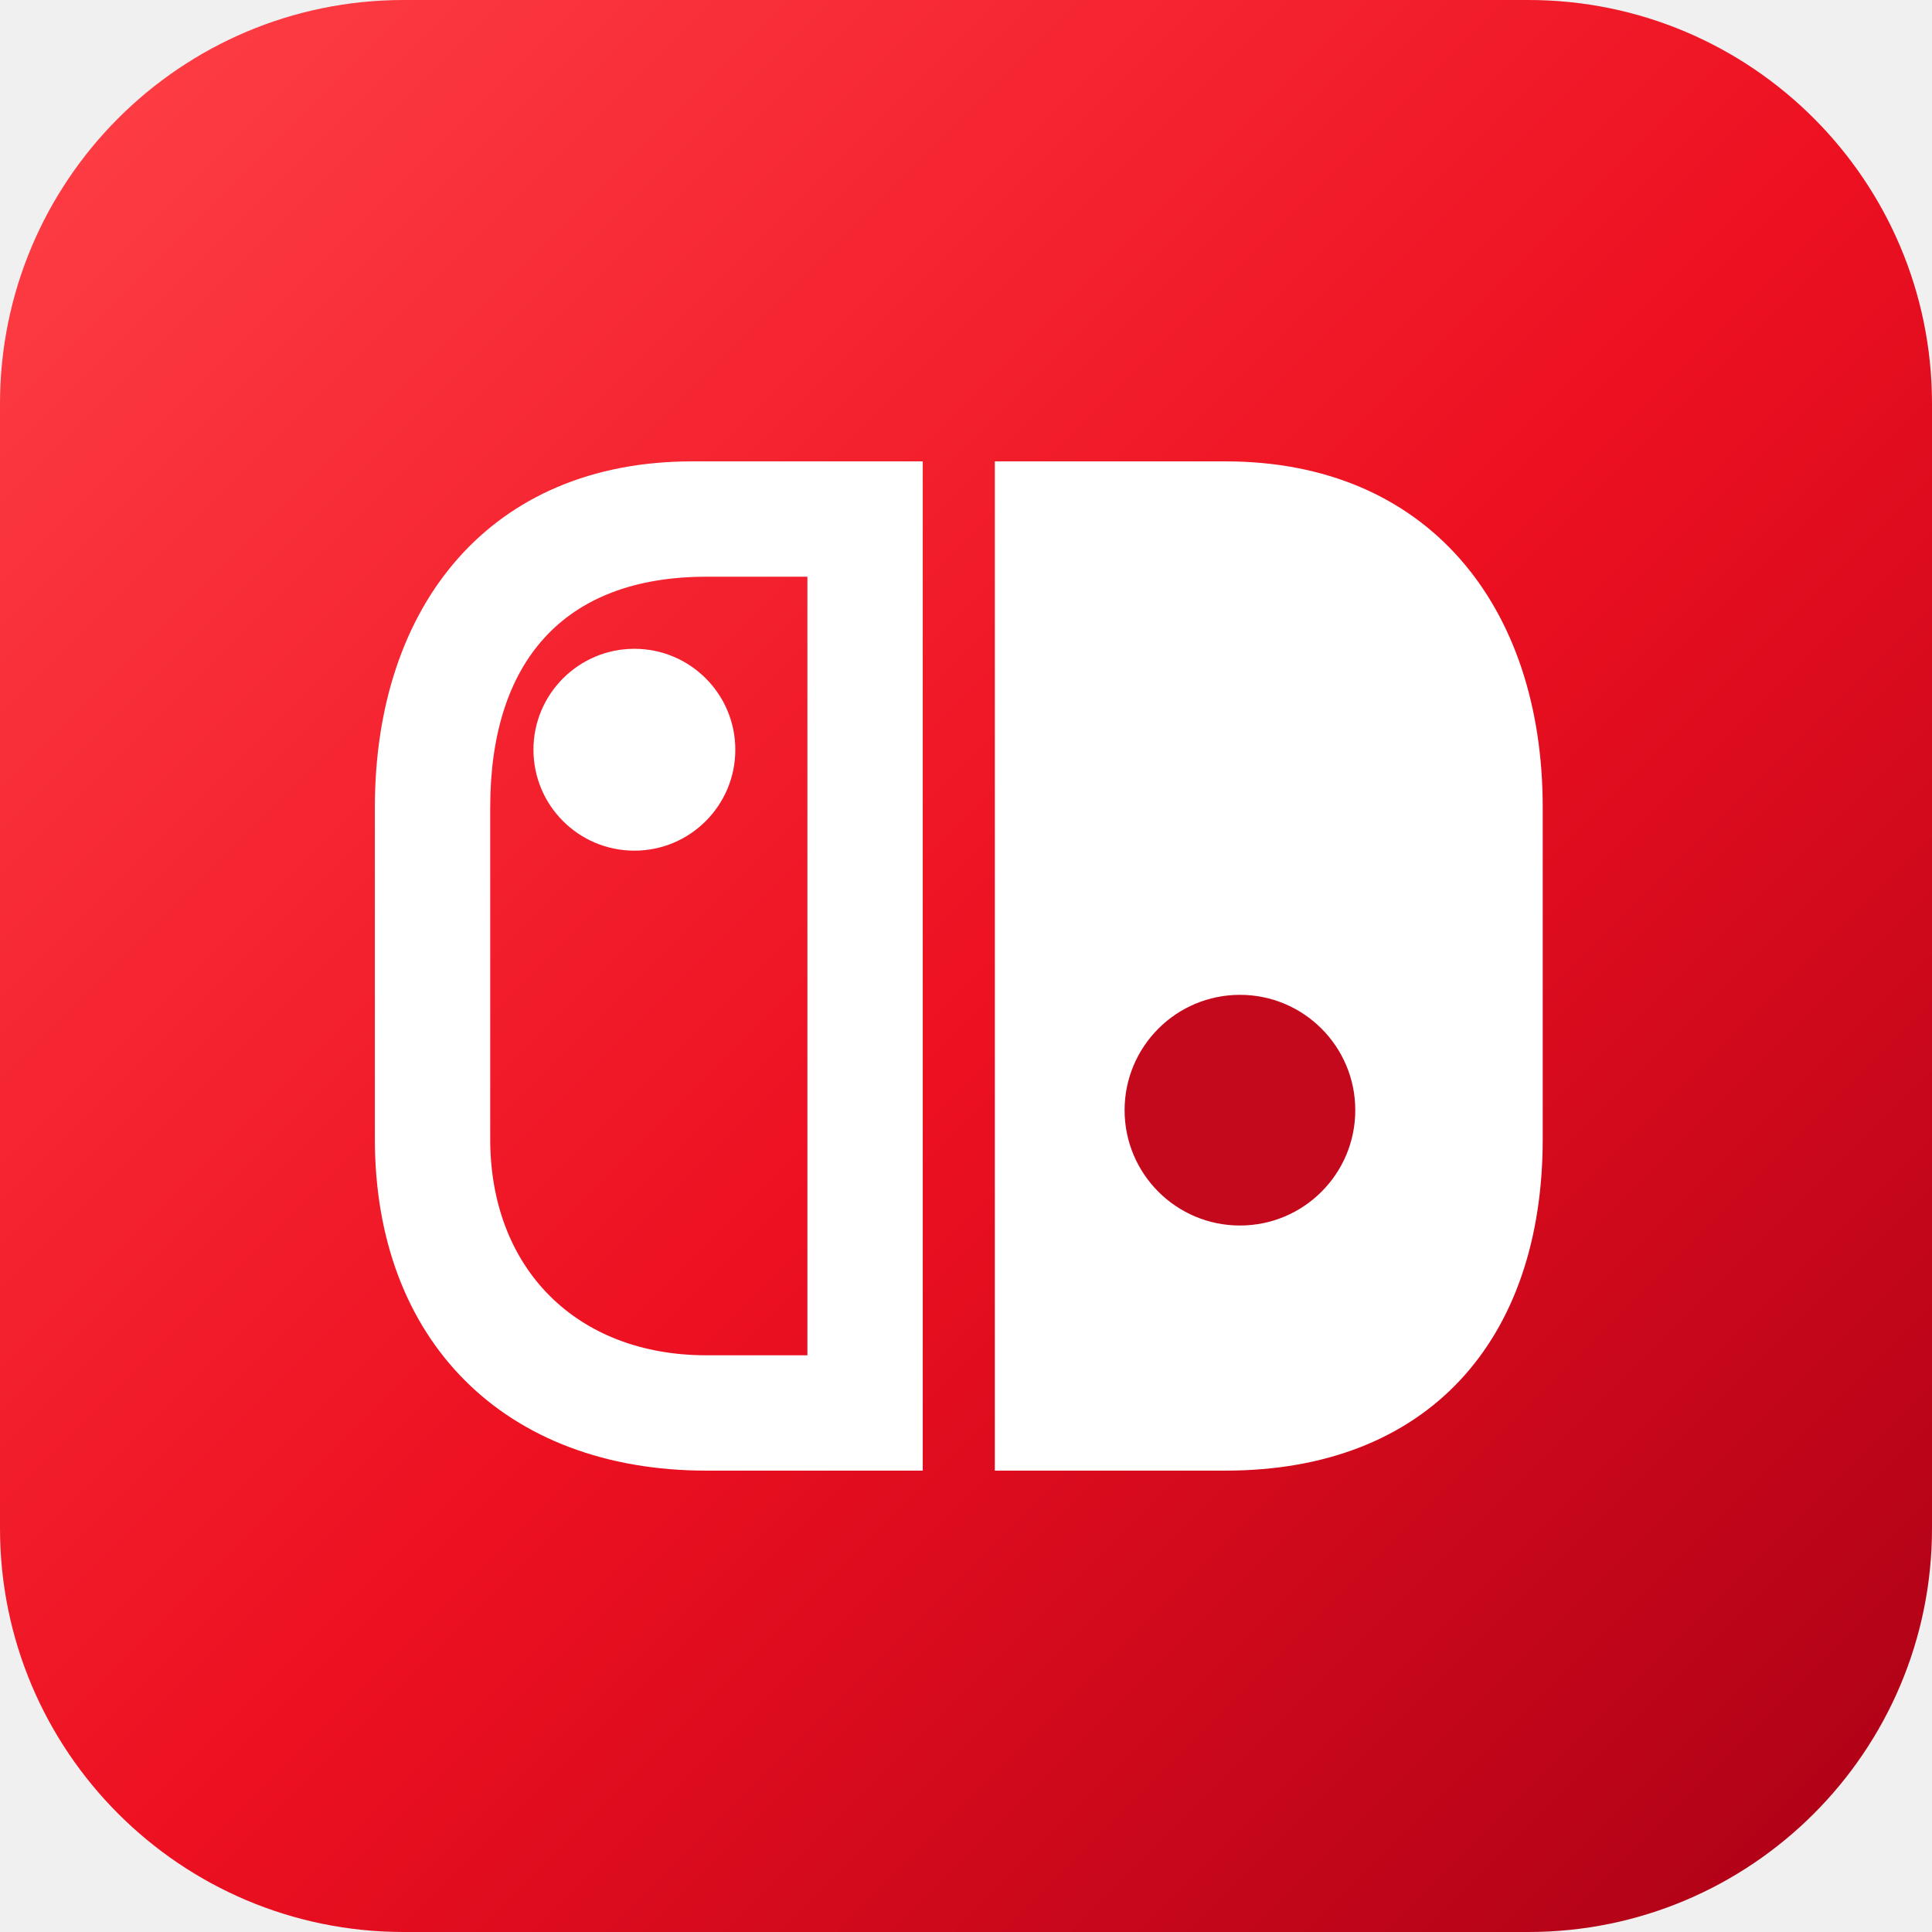
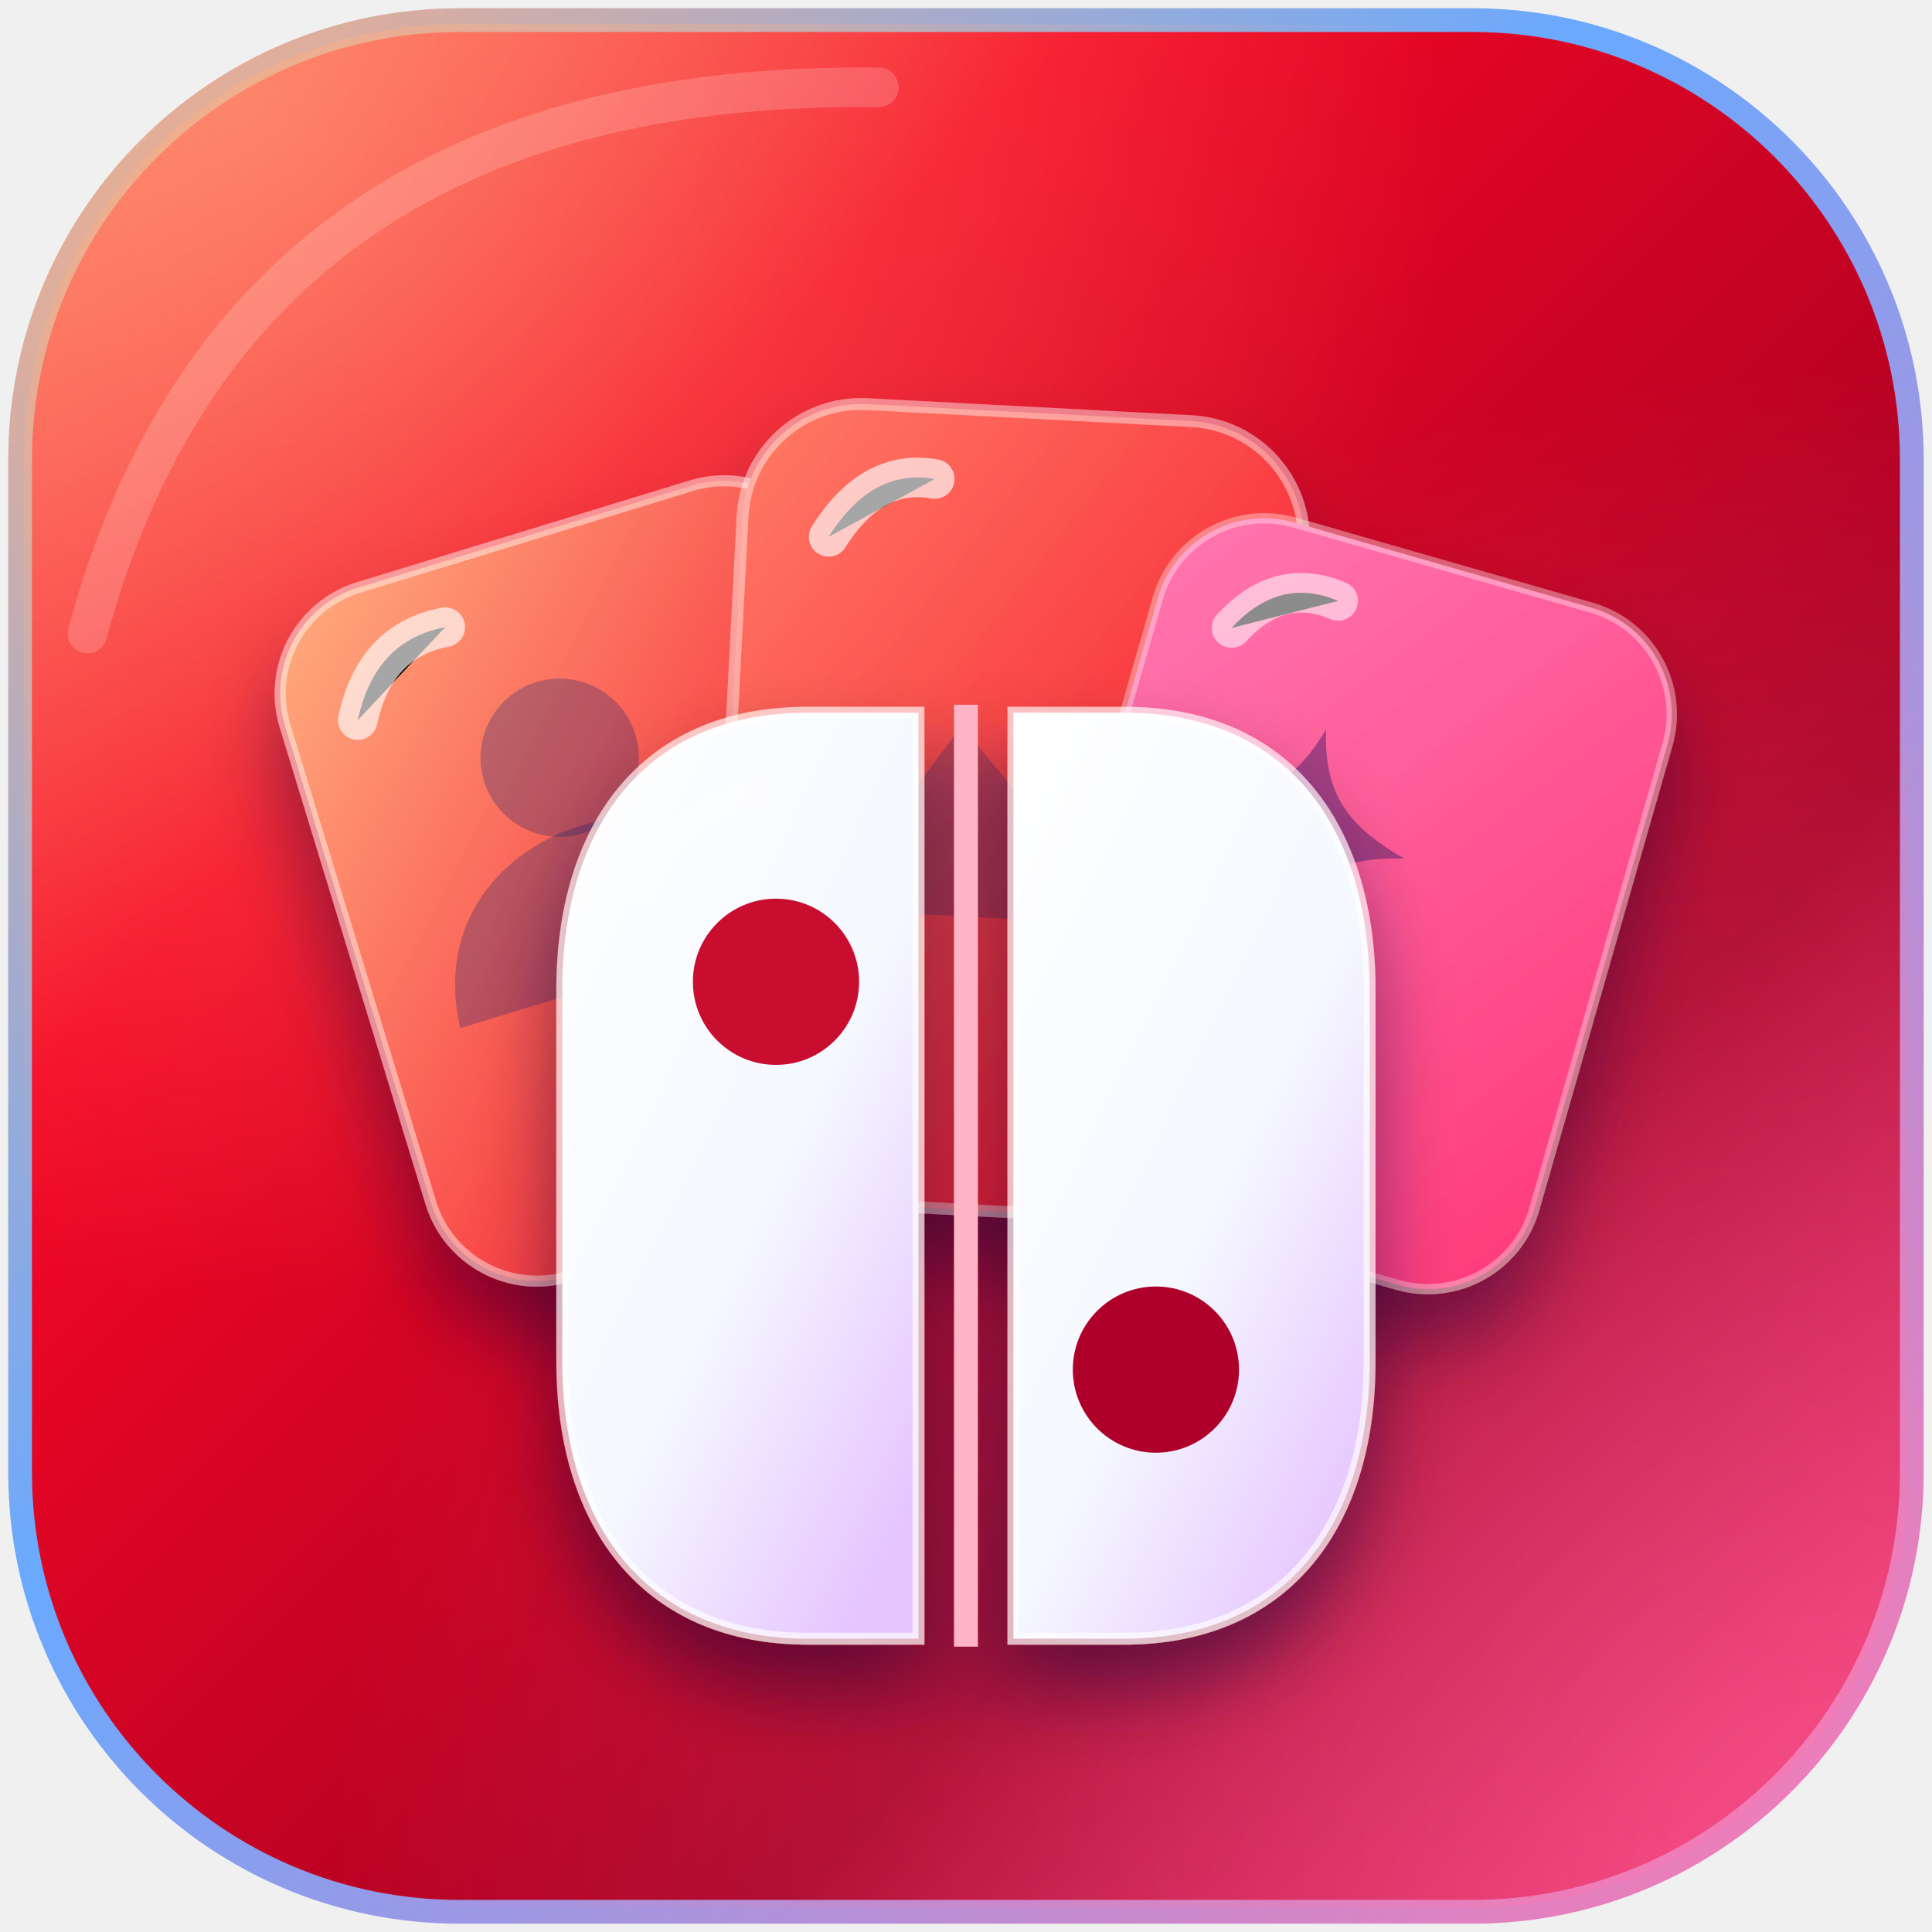
- <svg xmlns="http://www.w3.org/2000/svg" viewBox="5 5 134 134">
-   <defs>
-     <linearGradient id="red" x1="0" y1="0" x2="1" y2="1">
-       <stop stop-color="#ff4147" />
-       <stop offset=".52" stop-color="#ed1021" />
-       <stop offset="1" stop-color="#a90015" />
-     </linearGradient>
-   </defs>
-   <rect x="5" y="5" width="134" height="134" rx="28" fill="url(#red)" />
-   <path d="M69 37H53C39 37 31 47 31 61v23c0 14 9 23 23 23h15V37zm-8 62h-7c-9 0-15-6-15-15V61c0-10 5-16 15-16h7v54z" fill="#fff" />
-   <circle cx="49" cy="57" r="7" fill="#fff" />
-   <path d="M74 37h16c14 0 22 10 22 24v23c0 14-8 23-22 23H74V37z" fill="#fff" />
-   <circle cx="91" cy="82" r="8" fill="#c5091c" />
+ <svg xmlns="http://www.w3.org/2000/svg" viewBox="29.500 29.500 453.000 453.000" width="469" height="469" role="img" aria-label="Switch">
+   <g transform="translate(5.423729 5.423729) scale(1.957627)">
+     <defs>
+       <linearGradient id="bg" x1="0" y1="0" x2="1" y2="1">
+         <stop stop-color="#ff7b65" />
+         <stop offset=".28" stop-color="#f50725" />
+         <stop offset=".7" stop-color="#a60022" />
+         <stop offset="1" stop-color="#ff3a7a" />
+       </linearGradient>
+       <radialGradient id="glow" cx=".12" cy=".04" r="1.1">
+         <stop stop-color="#ffaf80" stop-opacity=".5" />
+         <stop offset=".58" stop-color="#ffaf80" stop-opacity="0" />
+       </radialGradient>
+       <radialGradient id="purpleGlow" cx=".96" cy=".98" r=".8">
+         <stop stop-color="#ff77b0" stop-opacity=".42" />
+         <stop offset="1" stop-color="#ff77b0" stop-opacity="0" />
+       </radialGradient>
+       <linearGradient id="rim" x1="0" y1="0" x2="1" y2="1">
+         <stop stop-color="#ffaf80" />
+         <stop offset=".42" stop-color="#69a9ff" />
+         <stop offset="1" stop-color="#ff77b0" />
+       </linearGradient>
+       <linearGradient id="left" x1="0" y1="0" x2=".8" y2="1">
+         <stop stop-color="#ffaf80" />
+         <stop offset="1" stop-color="#f50725" />
+       </linearGradient>
+       <linearGradient id="middle" x1="0" y1="0" x2="1" y2="1">
+         <stop stop-color="#ff7b65" />
+         <stop offset="1" stop-color="#f50725" />
+       </linearGradient>
+       <linearGradient id="right" x1="0" y1="0" x2="1" y2="1">
+         <stop stop-color="#ff77b0" />
+         <stop offset="1" stop-color="#ff3a7a" />
+       </linearGradient>
+       <linearGradient id="white" x1="0" y1="0" x2=".8" y2="1">
+         <stop stop-color="#fff" />
+         <stop offset=".6" stop-color="#f5f8ff" />
+         <stop offset="1" stop-color="#e6c5ff" />
+       </linearGradient>
+       <filter id="cardshadow" x="-30%" y="-30%" width="170%" height="180%">
+         <feDropShadow dx="0" dy="7" stdDeviation="5" flood-color="#050c36" flood-opacity=".4" />
+       </filter>
+       <filter id="float" x="-30%" y="-30%" width="170%" height="180%">
+         <feDropShadow dx="0" dy="6" stdDeviation="5" flood-color="#071033" flood-opacity=".48" />
+       </filter>
+       <clipPath id="clip">
+         <rect x="9" y="9" width="238" height="238" rx="55" />
+       </clipPath>
+       <clipPath id="outer-crop" clipPathUnits="userSpaceOnUse">
+         <rect x="7" y="7" width="242" height="242" rx="57" ry="57" />
+       </clipPath>
+     </defs>
+     <g transform="translate(6.65 6.65) scale(0.948)">
+       <g clip-path="url(#outer-crop)">
+         <rect x="5" y="5" width="246" height="246" rx="59" fill="url(#rim)" opacity=".28" />
+         <rect x="7" y="7" width="242" height="242" rx="57" fill="url(#rim)" />
+         <rect x="10" y="10" width="236" height="236" rx="54" fill="url(#bg)" />
+         <g clip-path="url(#clip)">
+           <rect x="9" y="9" width="238" height="238" rx="55" fill="url(#glow)" />
+           <rect x="9" y="9" width="238" height="238" rx="55" fill="url(#purpleGlow)" />
+           <path d="M17 86Q36 16 117 17" fill="none" stroke="#fff" stroke-opacity=".18" stroke-width="5" stroke-linecap="round" />
+           <g filter="url(#cardshadow)">
+             <g transform="rotate(-17 84 112)">
+               <rect x="48" y="72" width="72" height="91" rx="14" fill="url(#left)" stroke="white" stroke-opacity=".45" stroke-width="1.4" />
+               <path d="M57 88q5-9 14-8" stroke="white" stroke-opacity=".65" stroke-width="5" stroke-linecap="round" />
+               <circle cx="80" cy="100" r="10" fill="#071d73" opacity=".27" />
+               <path d="M58 129c1-14 12-20 22-20s21 6 22 20" fill="#071d73" opacity=".27" />
+             </g>
+             <g transform="rotate(3 133 106)">
+               <rect x="98" y="58" width="71" height="101" rx="15" fill="url(#middle)" stroke="white" stroke-opacity=".43" stroke-width="1.5" />
+               <path d="M109 75q5-9 13-8" stroke="white" stroke-opacity=".65" stroke-width="5" stroke-linecap="round" />
+               <path d="m111 122 16-24 12 13 10-13 13 24Z" fill="#08266d" opacity=".25" />
+             </g>
+             <g transform="rotate(16 175 111)">
+               <rect x="145" y="75" width="67" height="89" rx="14" fill="url(#right)" stroke="white" stroke-opacity=".35" stroke-width="1.3" />
+               <path d="M155 90q4-8 12-7" stroke="white" stroke-opacity=".55" stroke-width="5" stroke-linecap="round" />
+               <path d="M170 99 C172 107 176 110 184 112 C176 114 172 118 170 126 C168 118 164 114 156 112 C164 110 168 107 170 99 Z" fill="#27145f" opacity=".42" />
+             </g>
+           </g>
+           <g filter="url(#float)">
+             <path d="M122 96 H108 C87 96 77 111 77 131 V178 C77 199 88 213 108 213 H122 Z" fill="url(#white)" stroke="#fff" stroke-opacity=".65" stroke-width="1.5" />
+             <path d="M134 96 H148 C169 96 179 111 179 131 V178 C179 199 168 213 148 213 H134 Z" fill="url(#white)" stroke="#fff" stroke-opacity=".65" stroke-width="1.5" />
+             <path d="M128 95V214" stroke="#ffb5c5" stroke-width="3" />
+             <circle cx="104" cy="130" r="10.5" fill="#c9082e" />
+             <circle cx="152" cy="179" r="10.5" fill="#ae0529" />
+             <path d="M87 119Q92 106 105 106" fill="none" stroke="#fff" stroke-opacity=".34" stroke-width="3" stroke-linecap="round" />
+           </g>
+         </g>
+       </g>
+     </g>
+   </g>
</svg>
